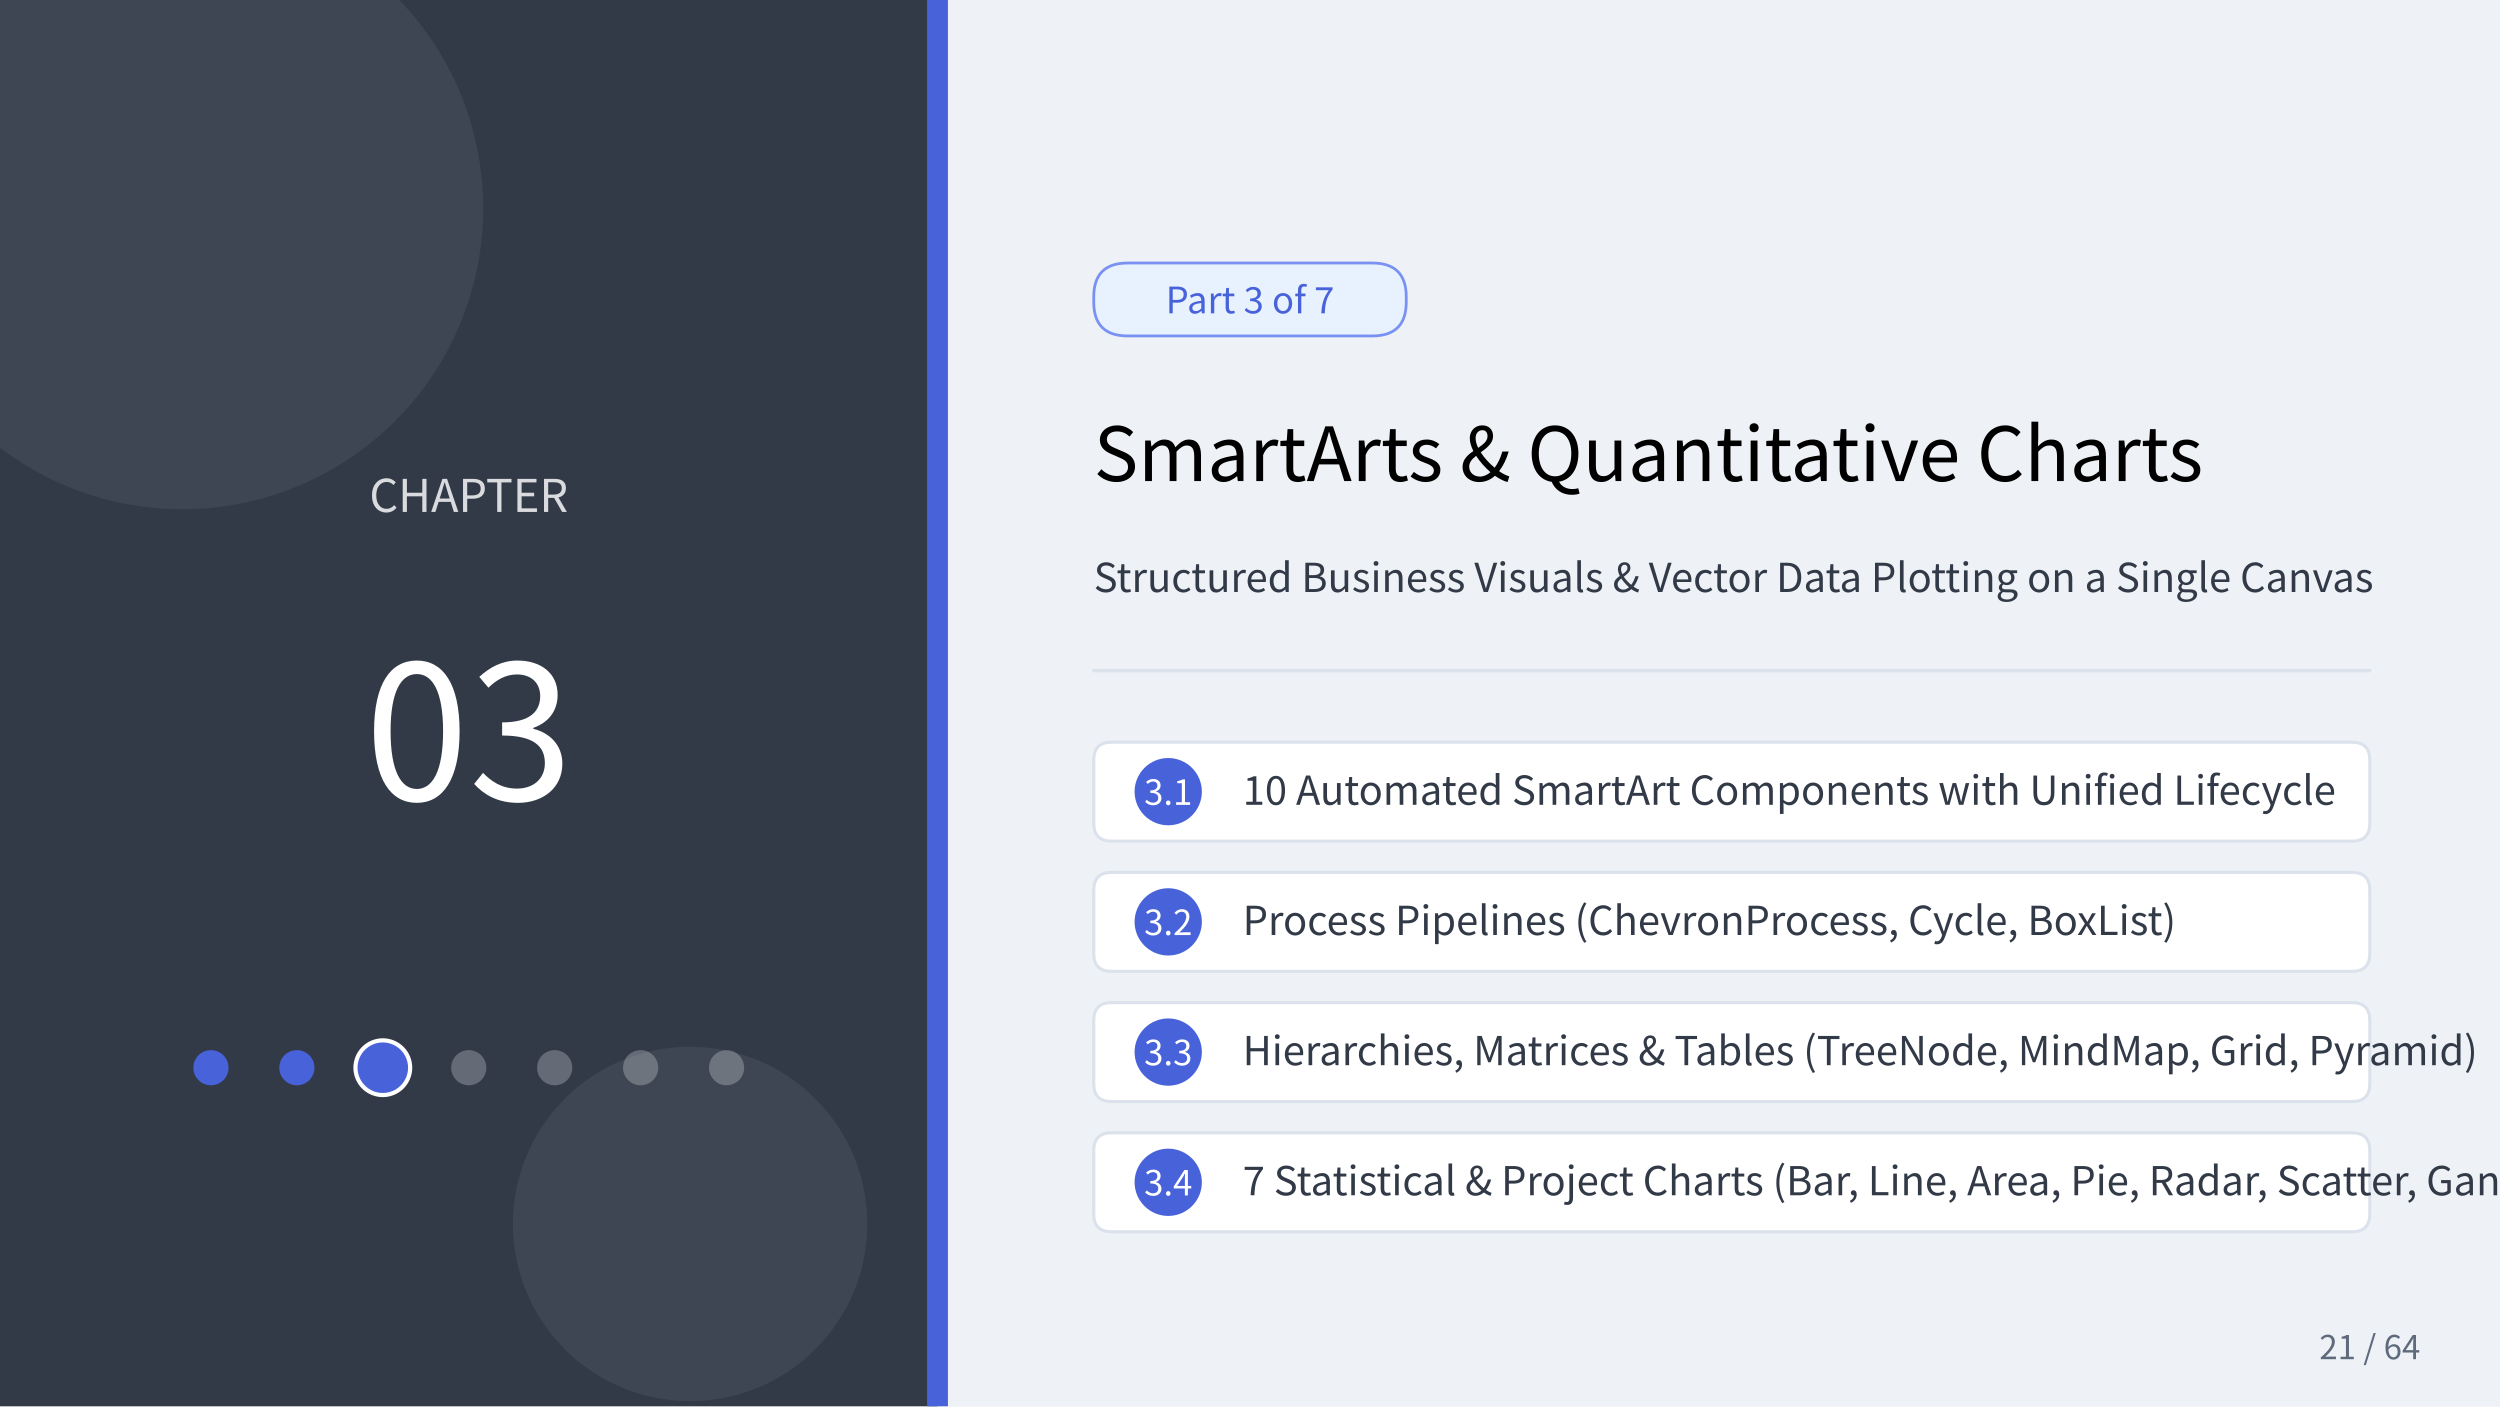
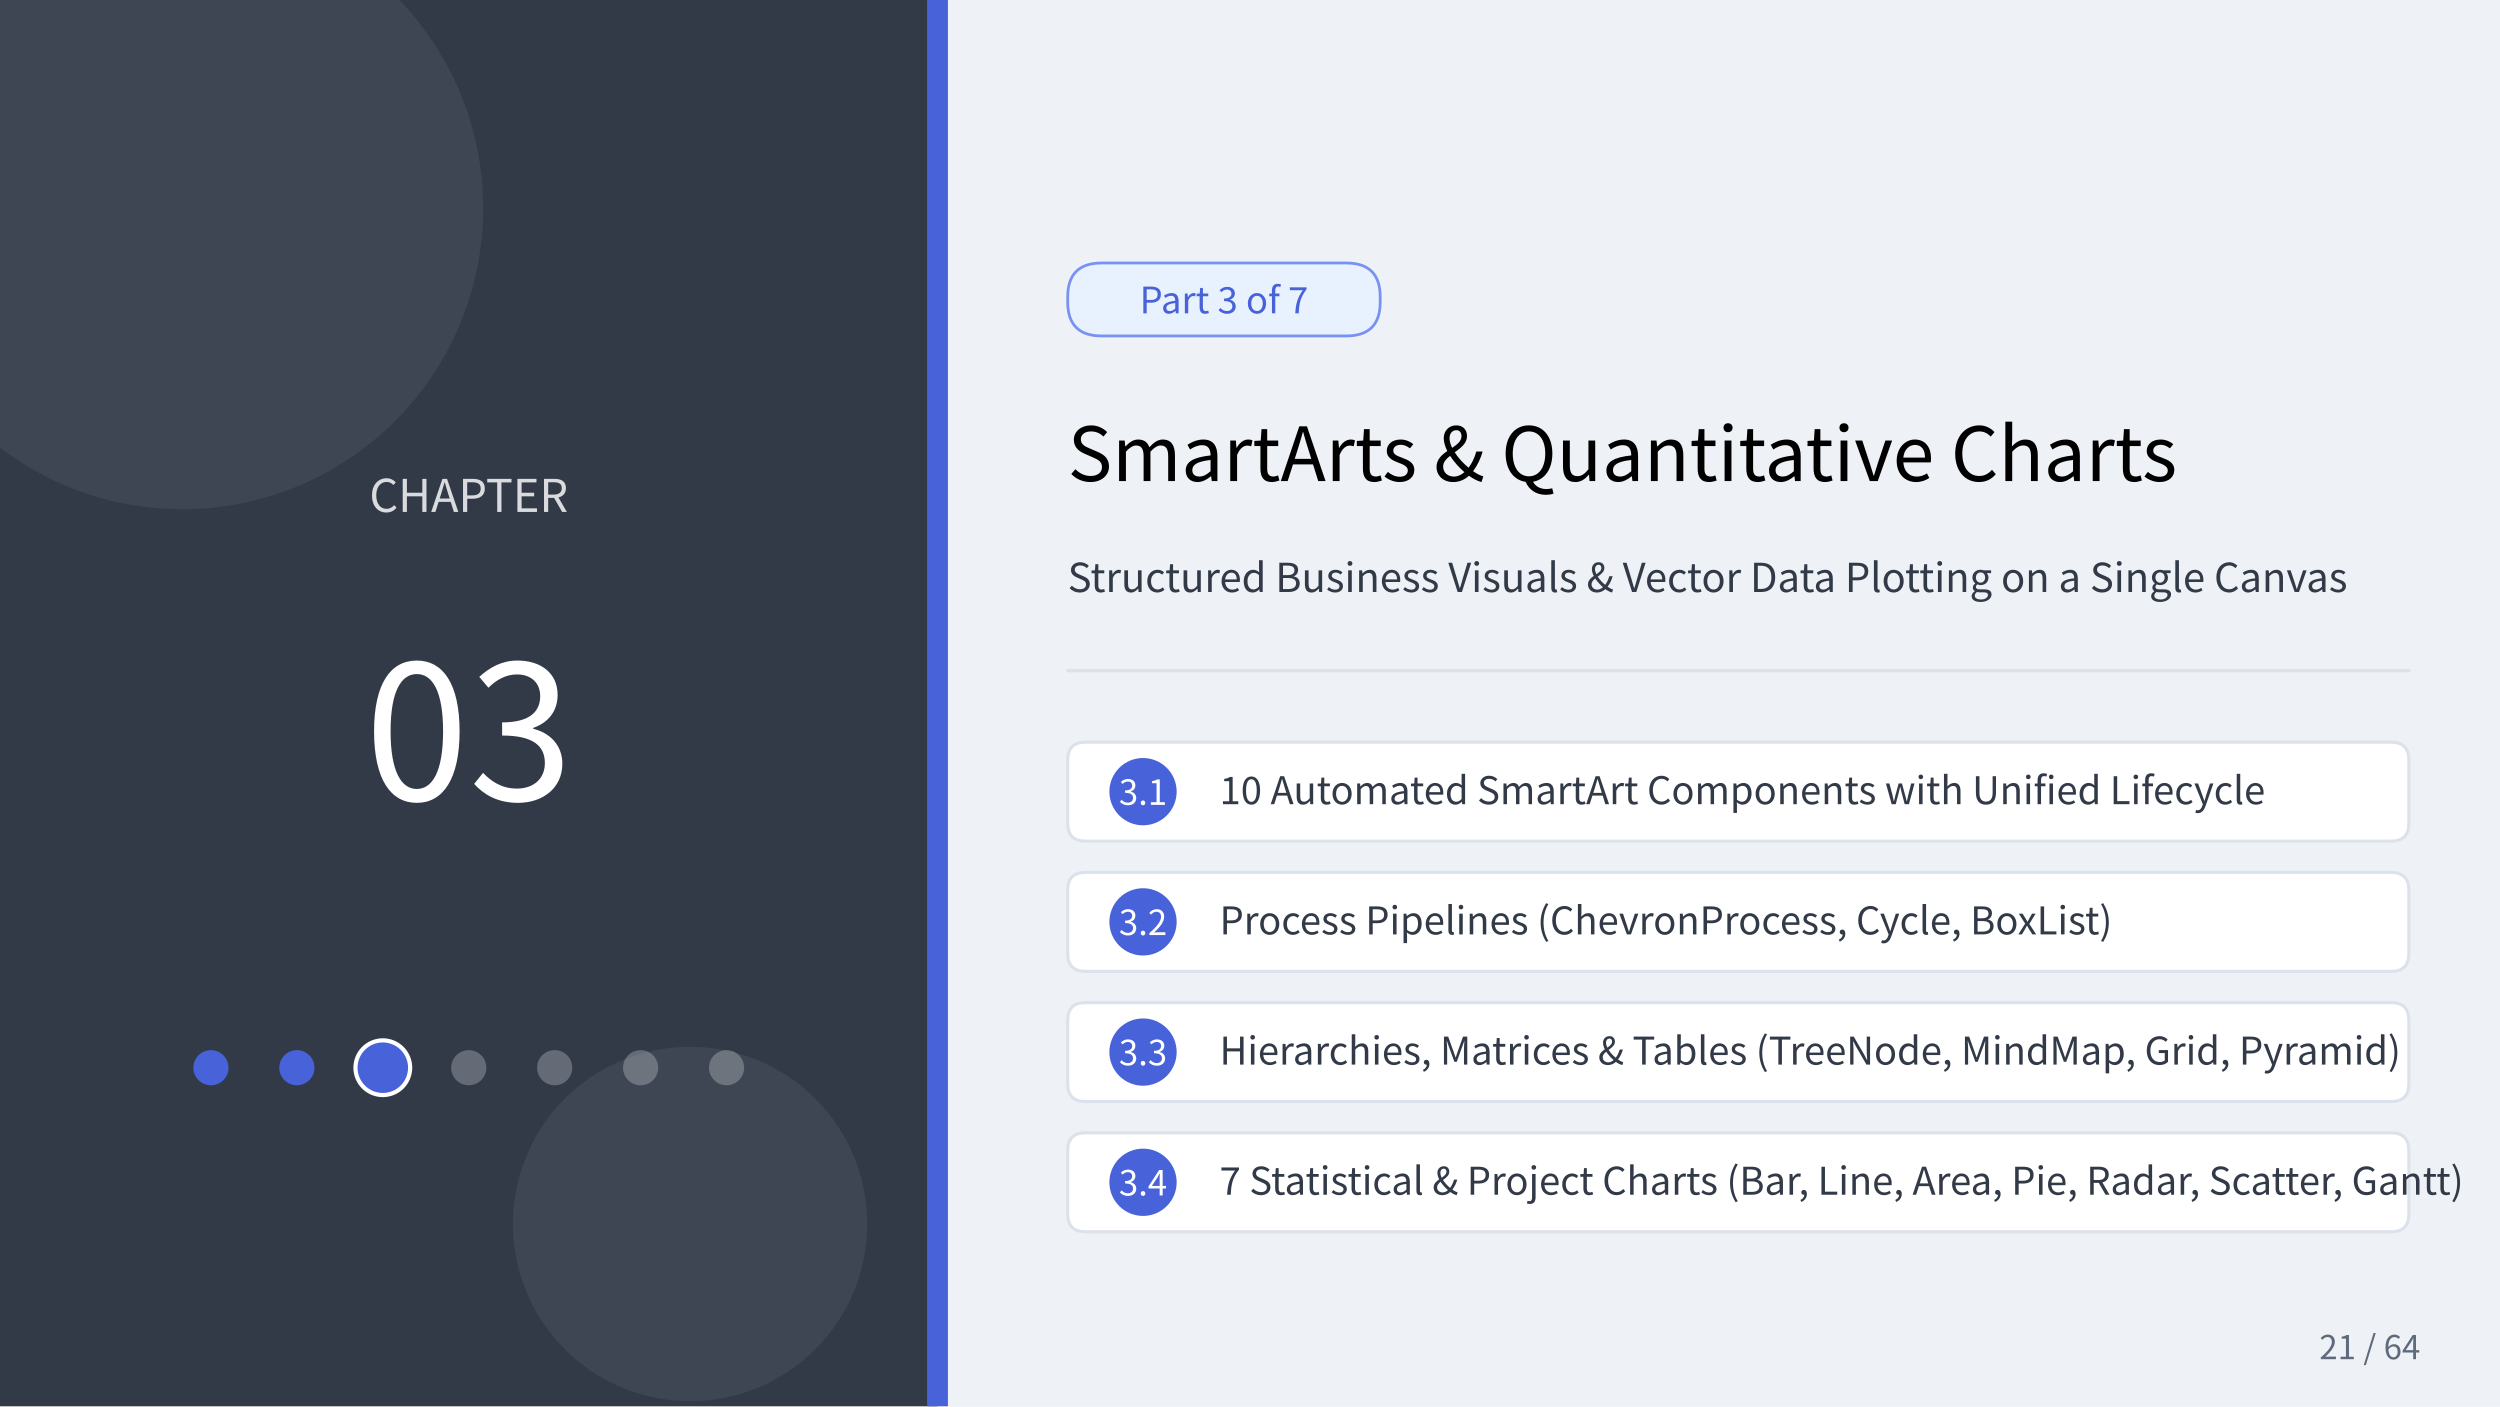
<svg xmlns="http://www.w3.org/2000/svg" width="720pt" height="405pt" viewBox="0 0 720 405" version="1.1">
  <defs>
    <style type="text/css">*{stroke-linejoin: round; stroke-linecap: butt}</style>
  </defs>
  <g id="figure_1">
    <g id="patch_1">
      <path d="M 0 405  L 720 405  L 720 0  L 0 0  z " style="fill: #ffffff" />
    </g>
    <g id="axes_1">
      <g id="patch_2">
        <path d="M 270 405  L 270 0  L 720 0  L 720 405  z " clip-path="url(#p6494dea2b6)" style="fill: #eef2f6" />
      </g>
      <g id="patch_3">
        <path d="M 0 405  L 0 0  L 270 0  L 270 405  z " clip-path="url(#p6494dea2b6)" style="fill: #323a48" />
      </g>
      <g id="patch_4">
        <path d="M 52.5 146.25  C 75.374 146.25 97.314 137.162 113.488 120.988  C 129.662 104.814 138.75 82.874 138.75 60  C 138.75 37.126 129.662 15.186 113.488 -0.988  C 97.314 -17.162 75.374 -26.25 52.5 -26.25  C 29.626 -26.25 7.686 -17.162 -8.488 -0.988  C -24.662 15.186 -33.75 37.126 -33.75 60  C -33.75 82.874 -24.662 104.814 -8.488 120.988  C 7.686 137.162 29.626 146.25 52.5 146.25  z " clip-path="url(#p6494dea2b6)" style="fill: #ffffff; opacity: 0.06; stroke: #ffffff; stroke-width: 0.8; stroke-linejoin: miter" />
      </g>
      <g id="patch_5">
        <path d="M 198.75 403.125  C 212.176 403.125 225.054 397.791 234.547 388.297  C 244.041 378.804 249.375 365.926 249.375 352.5  C 249.375 339.074 244.041 326.196 234.547 316.703  C 225.054 307.209 212.176 301.875 198.75 301.875  C 185.324 301.875 172.446 307.209 162.953 316.703  C 153.459 326.196 148.125 339.074 148.125 352.5  C 148.125 365.926 153.459 378.804 162.953 388.297  C 172.446 397.791 185.324 403.125 198.75 403.125  z " clip-path="url(#p6494dea2b6)" style="fill: #ffffff; opacity: 0.06; stroke: #ffffff; stroke-width: 0.8; stroke-linejoin: miter" />
      </g>
      <g id="patch_6">
        <path d="M 267 405  L 267 0  L 273 0  L 273 405  z " clip-path="url(#p6494dea2b6)" style="fill: #4862da" />
      </g>
      <g id="text_1">
        <g clip-path="url(#p6494dea2b6)">
          <text style="font-size: 13px; font-family: 'drawlib-cjk-japanese-noto-sans-bold', 'Noto Sans CJK JP'; text-anchor: middle; fill: #ffffff; opacity: 0.82" x="135" y="147.44" transform="rotate(-0 135 147.44)">CHAPTER</text>
        </g>
      </g>
      <g id="text_2">
        <g clip-path="url(#p6494dea2b6)">
          <text style="font-size: 54px; font-family: 'drawlib-cjk-japanese-noto-sans-bold', 'Noto Sans CJK JP'; text-anchor: middle; fill: #ffffff" x="135" y="230.52" transform="rotate(-0 135 230.52)">03</text>
        </g>
      </g>
      <g id="patch_7">
        <path d="M 60.75 312.562  C 62.093 312.562 63.38 312.029 64.33 311.08  C 65.279 310.13 65.812 308.843 65.812 307.5  C 65.812 306.157 65.279 304.87 64.33 303.92  C 63.38 302.971 62.093 302.438 60.75 302.438  C 59.407 302.438 58.12 302.971 57.17 303.92  C 56.221 304.87 55.688 306.157 55.688 307.5  C 55.688 308.843 56.221 310.13 57.17 311.08  C 58.12 312.029 59.407 312.562 60.75 312.562  z " clip-path="url(#p6494dea2b6)" style="fill: #4862da" />
      </g>
      <g id="patch_8">
        <path d="M 85.5 312.562  C 86.843 312.562 88.13 312.029 89.08 311.08  C 90.029 310.13 90.562 308.843 90.562 307.5  C 90.562 306.157 90.029 304.87 89.08 303.92  C 88.13 302.971 86.843 302.438 85.5 302.438  C 84.157 302.438 82.87 302.971 81.92 303.92  C 80.971 304.87 80.438 306.157 80.438 307.5  C 80.438 308.843 80.971 310.13 81.92 311.08  C 82.87 312.029 84.157 312.562 85.5 312.562  z " clip-path="url(#p6494dea2b6)" style="fill: #4862da" />
      </g>
      <g id="patch_9">
        <path d="M 110.25 315.375  C 112.338 315.375 114.342 314.545 115.818 313.068  C 117.295 311.592 118.125 309.588 118.125 307.5  C 118.125 305.412 117.295 303.408 115.818 301.932  C 114.342 300.455 112.338 299.625 110.25 299.625  C 108.162 299.625 106.158 300.455 104.682 301.932  C 103.205 303.408 102.375 305.412 102.375 307.5  C 102.375 309.588 103.205 311.592 104.682 313.068  C 106.158 314.545 108.162 315.375 110.25 315.375  z " clip-path="url(#p6494dea2b6)" style="fill: #4862da; stroke: #ffffff; stroke-width: 1.2; stroke-linejoin: miter" />
      </g>
      <g id="patch_10">
        <path d="M 135 312.562  C 136.343 312.562 137.63 312.029 138.58 311.08  C 139.529 310.13 140.062 308.843 140.062 307.5  C 140.062 306.157 139.529 304.87 138.58 303.92  C 137.63 302.971 136.343 302.438 135 302.438  C 133.657 302.438 132.37 302.971 131.42 303.92  C 130.471 304.87 129.938 306.157 129.938 307.5  C 129.938 308.843 130.471 310.13 131.42 311.08  C 132.37 312.029 133.657 312.562 135 312.562  z " clip-path="url(#p6494dea2b6)" style="fill: #ffffff; opacity: 0.25" />
      </g>
      <g id="patch_11">
        <path d="M 159.75 312.562  C 161.093 312.562 162.38 312.029 163.33 311.08  C 164.279 310.13 164.812 308.843 164.812 307.5  C 164.812 306.157 164.279 304.87 163.33 303.92  C 162.38 302.971 161.093 302.438 159.75 302.438  C 158.407 302.438 157.12 302.971 156.17 303.92  C 155.221 304.87 154.688 306.157 154.688 307.5  C 154.688 308.843 155.221 310.13 156.17 311.08  C 157.12 312.029 158.407 312.562 159.75 312.562  z " clip-path="url(#p6494dea2b6)" style="fill: #ffffff; opacity: 0.25" />
      </g>
      <g id="patch_12">
        <path d="M 184.5 312.562  C 185.843 312.562 187.13 312.029 188.08 311.08  C 189.029 310.13 189.562 308.843 189.562 307.5  C 189.562 306.157 189.029 304.87 188.08 303.92  C 187.13 302.971 185.843 302.438 184.5 302.438  C 183.157 302.438 181.87 302.971 180.92 303.92  C 179.971 304.87 179.438 306.157 179.438 307.5  C 179.438 308.843 179.971 310.13 180.92 311.08  C 181.87 312.029 183.157 312.562 184.5 312.562  z " clip-path="url(#p6494dea2b6)" style="fill: #ffffff; opacity: 0.25" />
      </g>
      <g id="patch_13">
        <path d="M 209.25 312.562  C 210.593 312.562 211.88 312.029 212.83 311.08  C 213.779 310.13 214.312 308.843 214.312 307.5  C 214.312 306.157 213.779 304.87 212.83 303.92  C 211.88 302.971 210.593 302.438 209.25 302.438  C 207.907 302.438 206.62 302.971 205.67 303.92  C 204.721 304.87 204.188 306.157 204.188 307.5  C 204.188 308.843 204.721 310.13 205.67 311.08  C 206.62 312.029 207.907 312.562 209.25 312.562  z " clip-path="url(#p6494dea2b6)" style="fill: #ffffff; opacity: 0.25" />
      </g>
      <g id="patch_14">
-         <path d="M 360 96.75  L 324.75 96.75  Q 315 96.75 315 87  L 315 85.5  Q 315 75.75 324.75 75.75  L 395.25 75.75  Q 405 75.75 405 85.5  L 405 87  Q 405 96.75 395.25 96.75  z " clip-path="url(#p6494dea2b6)" style="fill: #e8f2ff; stroke: #7891f2; stroke-width: 0.8; stroke-linejoin: miter" />
+         <path d="M 352.5 96.75  L 317.25 96.75  Q 307.5 96.75 307.5 87  L 307.5 85.5  Q 307.5 75.75 317.25 75.75  L 387.75 75.75  Q 397.5 75.75 397.5 85.5  L 397.5 87  Q 397.5 96.75 387.75 96.75  z " clip-path="url(#p6494dea2b6)" style="fill: #e8f2ff; stroke: #7891f2; stroke-width: 0.8; stroke-linejoin: miter" />
      </g>
      <g id="text_3">
        <g clip-path="url(#p6494dea2b6)">
-           <text style="font-size: 10.5px; font-family: 'drawlib-cjk-japanese-noto-sans-bold', 'Noto Sans CJK JP'; text-anchor: middle; fill: #4862da" x="360" y="90.24" transform="rotate(-0 360 90.24)">Part 3 of 7</text>
+           <text style="font-size: 10.5px; font-family: 'drawlib-cjk-japanese-noto-sans-bold', 'Noto Sans CJK JP'; text-anchor: middle; fill: #4862da" x="352.5" y="90.24" transform="rotate(-0 352.5 90.24)">Part 3 of 7</text>
        </g>
      </g>
      <g id="text_4">
        <g clip-path="url(#p6494dea2b6)">
-           <text style="font-size: 21.5px; font-family: 'drawlib-cjk-japanese-noto-sans-bold', 'Noto Sans CJK JP'; text-anchor: start" x="315" y="138.55" transform="rotate(-0 315 138.5499)">SmartArts &amp; Quantitative Charts</text>
+           <text style="font-size: 21.5px; font-family: 'drawlib-cjk-japanese-noto-sans-bold', 'Noto Sans CJK JP'; text-anchor: start" x="307.5" y="138.55" transform="rotate(-0 307.5 138.5499)">SmartArts &amp; Quantitative Charts</text>
        </g>
      </g>
      <g id="text_5">
        <g clip-path="url(#p6494dea2b6)">
-           <text style="font-size: 11.5px; font-family: 'drawlib-cjk-japanese-noto-sans-regular', 'Noto Sans CJK JP'; text-anchor: start; fill: #323a48" x="315" y="170.498" transform="rotate(-0 315 170.4975)">Structured Business Visuals &amp; Vector Data Plotting on a Single Canvas</text>
+           <text style="font-size: 11.5px; font-family: 'drawlib-cjk-japanese-noto-sans-regular', 'Noto Sans CJK JP'; text-anchor: start; fill: #323a48" x="307.5" y="170.498" transform="rotate(-0 307.5 170.4975)">Structured Business Visuals &amp; Vector Data Plotting on a Single Canvas</text>
        </g>
      </g>
      <g id="patch_15">
-         <path d="M 315 193.125  L 682.5 193.125  " clip-path="url(#p6494dea2b6)" style="fill: none; stroke: #dce2eb; stroke-linecap: round" />
+         <path d="M 307.5 193.125  L 693.75 193.125  " clip-path="url(#p6494dea2b6)" style="fill: none; stroke: #dce2eb; stroke-linecap: round" />
      </g>
      <g id="patch_16">
-         <path d="M 498.75 242.25  L 320.13 242.25  Q 315 242.25 315 237.12  L 315 218.88  Q 315 213.75 320.13 213.75  L 677.37 213.75  Q 682.5 213.75 682.5 218.88  L 682.5 237.12  Q 682.5 242.25 677.37 242.25  z " clip-path="url(#p6494dea2b6)" style="fill: #ffffff; stroke: #dce2eb; stroke-width: 0.9; stroke-linejoin: miter" />
+         <path d="M 500.625 242.25  L 312.63 242.25  Q 307.5 242.25 307.5 237.12  L 307.5 218.88  Q 307.5 213.75 312.63 213.75  L 688.62 213.75  Q 693.75 213.75 693.75 218.88  L 693.75 237.12  Q 693.75 242.25 688.62 242.25  z " clip-path="url(#p6494dea2b6)" style="fill: #ffffff; stroke: #dce2eb; stroke-width: 0.9; stroke-linejoin: miter" />
      </g>
      <g id="patch_17">
-         <path d="M 336.45 237.69  C 339.02 237.69 341.485 236.669 343.302 234.852  C 345.119 233.035 346.14 230.57 346.14 228  C 346.14 225.43 345.119 222.965 343.302 221.148  C 341.485 219.331 339.02 218.31 336.45 218.31  C 333.88 218.31 331.415 219.331 329.598 221.148  C 327.781 222.965 326.76 225.43 326.76 228  C 326.76 230.57 327.781 233.035 329.598 234.852  C 331.415 236.669 333.88 237.69 336.45 237.69  z " clip-path="url(#p6494dea2b6)" style="fill: #4862da" />
+         <path d="M 329.19 237.69  C 331.76 237.69 334.225 236.669 336.042 234.852  C 337.859 233.035 338.88 230.57 338.88 228  C 338.88 225.43 337.859 222.965 336.042 221.148  C 334.225 219.331 331.76 218.31 329.19 218.31  C 326.62 218.31 324.155 219.331 322.338 221.148  C 320.521 222.965 319.5 225.43 319.5 228  C 319.5 230.57 320.521 233.035 322.338 234.852  C 324.155 236.669 326.62 237.69 329.19 237.69  z " clip-path="url(#p6494dea2b6)" style="fill: #4862da" />
      </g>
      <g id="text_6">
        <g clip-path="url(#p6494dea2b6)">
-           <text style="font-size: 10px; font-family: 'drawlib-cjk-japanese-noto-sans-bold', 'Noto Sans CJK JP'; text-anchor: middle; fill: #ffffff" x="336.45" y="231.8" transform="rotate(-0 336.45 231.8)">3.1</text>
+           <text style="font-size: 10px; font-family: 'drawlib-cjk-japanese-noto-sans-bold', 'Noto Sans CJK JP'; text-anchor: middle; fill: #ffffff" x="329.19" y="231.8" transform="rotate(-0 329.19 231.8)">3.1</text>
        </g>
      </g>
      <g id="text_7">
        <g clip-path="url(#p6494dea2b6)">
-           <text style="font-size: 11.5px; font-family: 'drawlib-cjk-japanese-noto-sans-bold', 'Noto Sans CJK JP'; text-anchor: start; fill: #323a48" x="357.9" y="231.772" transform="rotate(-0 357.9 231.7716)">10 Automated SmartArt Components with Unified Lifecycle</text>
+           <text style="font-size: 11px; font-family: 'drawlib-cjk-japanese-noto-sans-bold', 'Noto Sans CJK JP'; text-anchor: start; fill: #323a48" x="351.24" y="231.608" transform="rotate(-0 351.24 231.6077)">10 Automated SmartArt Components with Unified Lifecycle</text>
        </g>
      </g>
      <g id="patch_18">
-         <path d="M 498.75 279.75  L 320.13 279.75  Q 315 279.75 315 274.62  L 315 256.38  Q 315 251.25 320.13 251.25  L 677.37 251.25  Q 682.5 251.25 682.5 256.38  L 682.5 274.62  Q 682.5 279.75 677.37 279.75  z " clip-path="url(#p6494dea2b6)" style="fill: #ffffff; stroke: #dce2eb; stroke-width: 0.9; stroke-linejoin: miter" />
+         <path d="M 500.625 279.75  L 312.63 279.75  Q 307.5 279.75 307.5 274.62  L 307.5 256.38  Q 307.5 251.25 312.63 251.25  L 688.62 251.25  Q 693.75 251.25 693.75 256.38  L 693.75 274.62  Q 693.75 279.75 688.62 279.75  z " clip-path="url(#p6494dea2b6)" style="fill: #ffffff; stroke: #dce2eb; stroke-width: 0.9; stroke-linejoin: miter" />
      </g>
      <g id="patch_19">
-         <path d="M 336.45 275.19  C 339.02 275.19 341.485 274.169 343.302 272.352  C 345.119 270.535 346.14 268.07 346.14 265.5  C 346.14 262.93 345.119 260.465 343.302 258.648  C 341.485 256.831 339.02 255.81 336.45 255.81  C 333.88 255.81 331.415 256.831 329.598 258.648  C 327.781 260.465 326.76 262.93 326.76 265.5  C 326.76 268.07 327.781 270.535 329.598 272.352  C 331.415 274.169 333.88 275.19 336.45 275.19  z " clip-path="url(#p6494dea2b6)" style="fill: #4862da" />
+         <path d="M 329.19 275.19  C 331.76 275.19 334.225 274.169 336.042 272.352  C 337.859 270.535 338.88 268.07 338.88 265.5  C 338.88 262.93 337.859 260.465 336.042 258.648  C 334.225 256.831 331.76 255.81 329.19 255.81  C 326.62 255.81 324.155 256.831 322.338 258.648  C 320.521 260.465 319.5 262.93 319.5 265.5  C 319.5 268.07 320.521 270.535 322.338 272.352  C 324.155 274.169 326.62 275.19 329.19 275.19  z " clip-path="url(#p6494dea2b6)" style="fill: #4862da" />
      </g>
      <g id="text_8">
        <g clip-path="url(#p6494dea2b6)">
-           <text style="font-size: 10px; font-family: 'drawlib-cjk-japanese-noto-sans-bold', 'Noto Sans CJK JP'; text-anchor: middle; fill: #ffffff" x="336.45" y="269.3" transform="rotate(-0 336.45 269.3)">3.2</text>
+           <text style="font-size: 10px; font-family: 'drawlib-cjk-japanese-noto-sans-bold', 'Noto Sans CJK JP'; text-anchor: middle; fill: #ffffff" x="329.19" y="269.3" transform="rotate(-0 329.19 269.3)">3.2</text>
        </g>
      </g>
      <g id="text_9">
        <g clip-path="url(#p6494dea2b6)">
-           <text style="font-size: 11.5px; font-family: 'drawlib-cjk-japanese-noto-sans-bold', 'Noto Sans CJK JP'; text-anchor: start; fill: #323a48" x="357.9" y="269.272" transform="rotate(-0 357.9 269.2716)">Process Pipelines (ChevronProcess, Cycle, BoxList)</text>
+           <text style="font-size: 11px; font-family: 'drawlib-cjk-japanese-noto-sans-bold', 'Noto Sans CJK JP'; text-anchor: start; fill: #323a48" x="351.24" y="269.108" transform="rotate(-0 351.24 269.1077)">Process Pipelines (ChevronProcess, Cycle, BoxList)</text>
        </g>
      </g>
      <g id="patch_20">
-         <path d="M 498.75 317.25  L 320.13 317.25  Q 315 317.25 315 312.12  L 315 293.88  Q 315 288.75 320.13 288.75  L 677.37 288.75  Q 682.5 288.75 682.5 293.88  L 682.5 312.12  Q 682.5 317.25 677.37 317.25  z " clip-path="url(#p6494dea2b6)" style="fill: #ffffff; stroke: #dce2eb; stroke-width: 0.9; stroke-linejoin: miter" />
+         <path d="M 500.625 317.25  L 312.63 317.25  Q 307.5 317.25 307.5 312.12  L 307.5 293.88  Q 307.5 288.75 312.63 288.75  L 688.62 288.75  Q 693.75 288.75 693.75 293.88  L 693.75 312.12  Q 693.75 317.25 688.62 317.25  z " clip-path="url(#p6494dea2b6)" style="fill: #ffffff; stroke: #dce2eb; stroke-width: 0.9; stroke-linejoin: miter" />
      </g>
      <g id="patch_21">
-         <path d="M 336.45 312.69  C 339.02 312.69 341.485 311.669 343.302 309.852  C 345.119 308.035 346.14 305.57 346.14 303  C 346.14 300.43 345.119 297.965 343.302 296.148  C 341.485 294.331 339.02 293.31 336.45 293.31  C 333.88 293.31 331.415 294.331 329.598 296.148  C 327.781 297.965 326.76 300.43 326.76 303  C 326.76 305.57 327.781 308.035 329.598 309.852  C 331.415 311.669 333.88 312.69 336.45 312.69  z " clip-path="url(#p6494dea2b6)" style="fill: #4862da" />
+         <path d="M 329.19 312.69  C 331.76 312.69 334.225 311.669 336.042 309.852  C 337.859 308.035 338.88 305.57 338.88 303  C 338.88 300.43 337.859 297.965 336.042 296.148  C 334.225 294.331 331.76 293.31 329.19 293.31  C 326.62 293.31 324.155 294.331 322.338 296.148  C 320.521 297.965 319.5 300.43 319.5 303  C 319.5 305.57 320.521 308.035 322.338 309.852  C 324.155 311.669 326.62 312.69 329.19 312.69  z " clip-path="url(#p6494dea2b6)" style="fill: #4862da" />
      </g>
      <g id="text_10">
        <g clip-path="url(#p6494dea2b6)">
-           <text style="font-size: 10px; font-family: 'drawlib-cjk-japanese-noto-sans-bold', 'Noto Sans CJK JP'; text-anchor: middle; fill: #ffffff" x="336.45" y="306.8" transform="rotate(-0 336.45 306.8)">3.3</text>
+           <text style="font-size: 10px; font-family: 'drawlib-cjk-japanese-noto-sans-bold', 'Noto Sans CJK JP'; text-anchor: middle; fill: #ffffff" x="329.19" y="306.8" transform="rotate(-0 329.19 306.8)">3.3</text>
        </g>
      </g>
      <g id="text_11">
        <g clip-path="url(#p6494dea2b6)">
-           <text style="font-size: 11.5px; font-family: 'drawlib-cjk-japanese-noto-sans-bold', 'Noto Sans CJK JP'; text-anchor: start; fill: #323a48" x="357.9" y="306.772" transform="rotate(-0 357.9 306.7716)">Hierarchies, Matrices &amp; Tables (TreeNode, MindMap, Grid, Pyramid)</text>
+           <text style="font-size: 11px; font-family: 'drawlib-cjk-japanese-noto-sans-bold', 'Noto Sans CJK JP'; text-anchor: start; fill: #323a48" x="351.24" y="306.608" transform="rotate(-0 351.24 306.6077)">Hierarchies, Matrices &amp; Tables (TreeNode, MindMap, Grid, Pyramid)</text>
        </g>
      </g>
      <g id="patch_22">
-         <path d="M 498.75 354.75  L 320.13 354.75  Q 315 354.75 315 349.62  L 315 331.38  Q 315 326.25 320.13 326.25  L 677.37 326.25  Q 682.5 326.25 682.5 331.38  L 682.5 349.62  Q 682.5 354.75 677.37 354.75  z " clip-path="url(#p6494dea2b6)" style="fill: #ffffff; stroke: #dce2eb; stroke-width: 0.9; stroke-linejoin: miter" />
+         <path d="M 500.625 354.75  L 312.63 354.75  Q 307.5 354.75 307.5 349.62  L 307.5 331.38  Q 307.5 326.25 312.63 326.25  L 688.62 326.25  Q 693.75 326.25 693.75 331.38  L 693.75 349.62  Q 693.75 354.75 688.62 354.75  z " clip-path="url(#p6494dea2b6)" style="fill: #ffffff; stroke: #dce2eb; stroke-width: 0.9; stroke-linejoin: miter" />
      </g>
      <g id="patch_23">
-         <path d="M 336.45 350.19  C 339.02 350.19 341.485 349.169 343.302 347.352  C 345.119 345.535 346.14 343.07 346.14 340.5  C 346.14 337.93 345.119 335.465 343.302 333.648  C 341.485 331.831 339.02 330.81 336.45 330.81  C 333.88 330.81 331.415 331.831 329.598 333.648  C 327.781 335.465 326.76 337.93 326.76 340.5  C 326.76 343.07 327.781 345.535 329.598 347.352  C 331.415 349.169 333.88 350.19 336.45 350.19  z " clip-path="url(#p6494dea2b6)" style="fill: #4862da" />
+         <path d="M 329.19 350.19  C 331.76 350.19 334.225 349.169 336.042 347.352  C 337.859 345.535 338.88 343.07 338.88 340.5  C 338.88 337.93 337.859 335.465 336.042 333.648  C 334.225 331.831 331.76 330.81 329.19 330.81  C 326.62 330.81 324.155 331.831 322.338 333.648  C 320.521 335.465 319.5 337.93 319.5 340.5  C 319.5 343.07 320.521 345.535 322.338 347.352  C 324.155 349.169 326.62 350.19 329.19 350.19  z " clip-path="url(#p6494dea2b6)" style="fill: #4862da" />
      </g>
      <g id="text_12">
        <g clip-path="url(#p6494dea2b6)">
-           <text style="font-size: 10px; font-family: 'drawlib-cjk-japanese-noto-sans-bold', 'Noto Sans CJK JP'; text-anchor: middle; fill: #ffffff" x="336.45" y="344.3" transform="rotate(-0 336.45 344.3)">3.4</text>
+           <text style="font-size: 10px; font-family: 'drawlib-cjk-japanese-noto-sans-bold', 'Noto Sans CJK JP'; text-anchor: middle; fill: #ffffff" x="329.19" y="344.3" transform="rotate(-0 329.19 344.3)">3.4</text>
        </g>
      </g>
      <g id="text_13">
        <g clip-path="url(#p6494dea2b6)">
-           <text style="font-size: 11.5px; font-family: 'drawlib-cjk-japanese-noto-sans-bold', 'Noto Sans CJK JP'; text-anchor: start; fill: #323a48" x="357.9" y="344.243" transform="rotate(-0 357.9 344.2429)">7 Statistical &amp; Project Charts (Bar, Line, Area, Pie, Radar, Scatter, Gantt)</text>
+           <text style="font-size: 11px; font-family: 'drawlib-cjk-japanese-noto-sans-bold', 'Noto Sans CJK JP'; text-anchor: start; fill: #323a48" x="351.24" y="344.08" transform="rotate(-0 351.24 344.0802)">7 Statistical &amp; Project Charts (Bar, Line, Area, Pie, Radar, Scatter, Gantt)</text>
        </g>
      </g>
      <g id="text_14">
        <g clip-path="url(#p6494dea2b6)">
          <text style="font-size: 9.5px; font-family: 'drawlib-cjk-japanese-noto-sans-regular', 'Noto Sans CJK JP'; text-anchor: middle; fill: #5f6b7d" x="682.5" y="391.454" transform="rotate(-0 682.5 391.4545)">21 / 64</text>
        </g>
      </g>
    </g>
  </g>
  <defs>
    <clipPath id="p6494dea2b6">
      <rect x="0" y="0" width="720" height="405" />
    </clipPath>
  </defs>
</svg>
